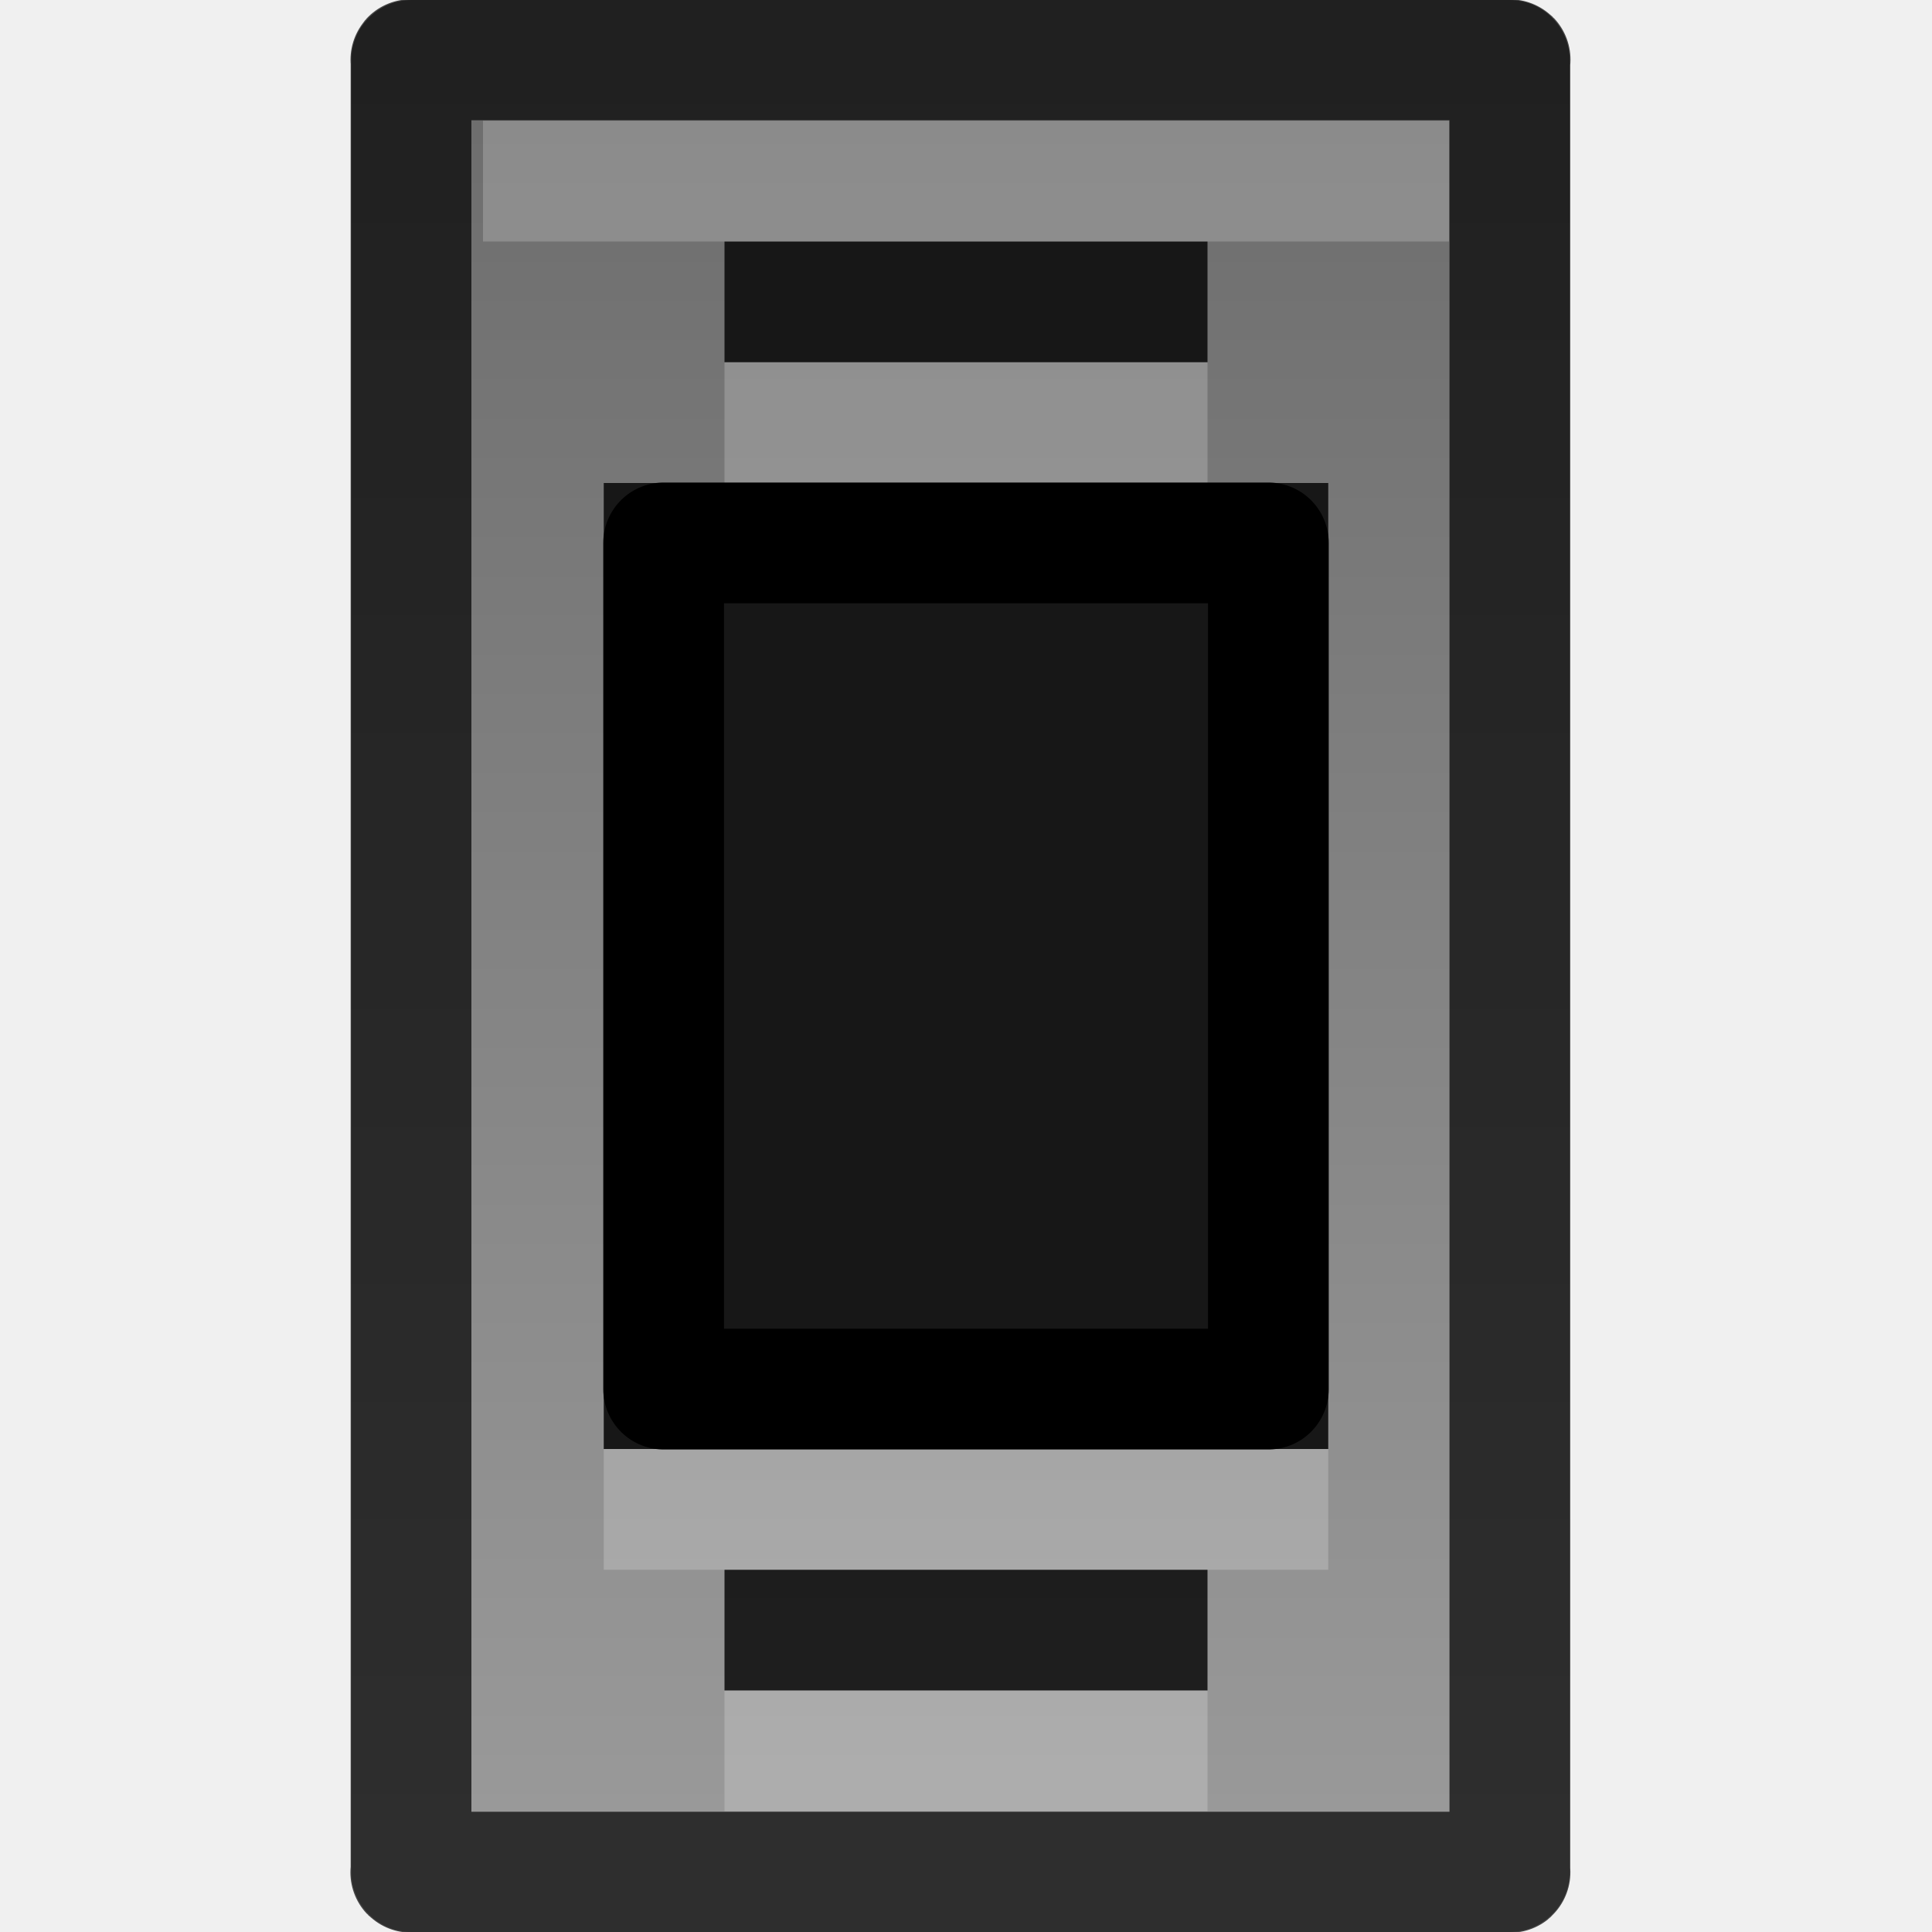
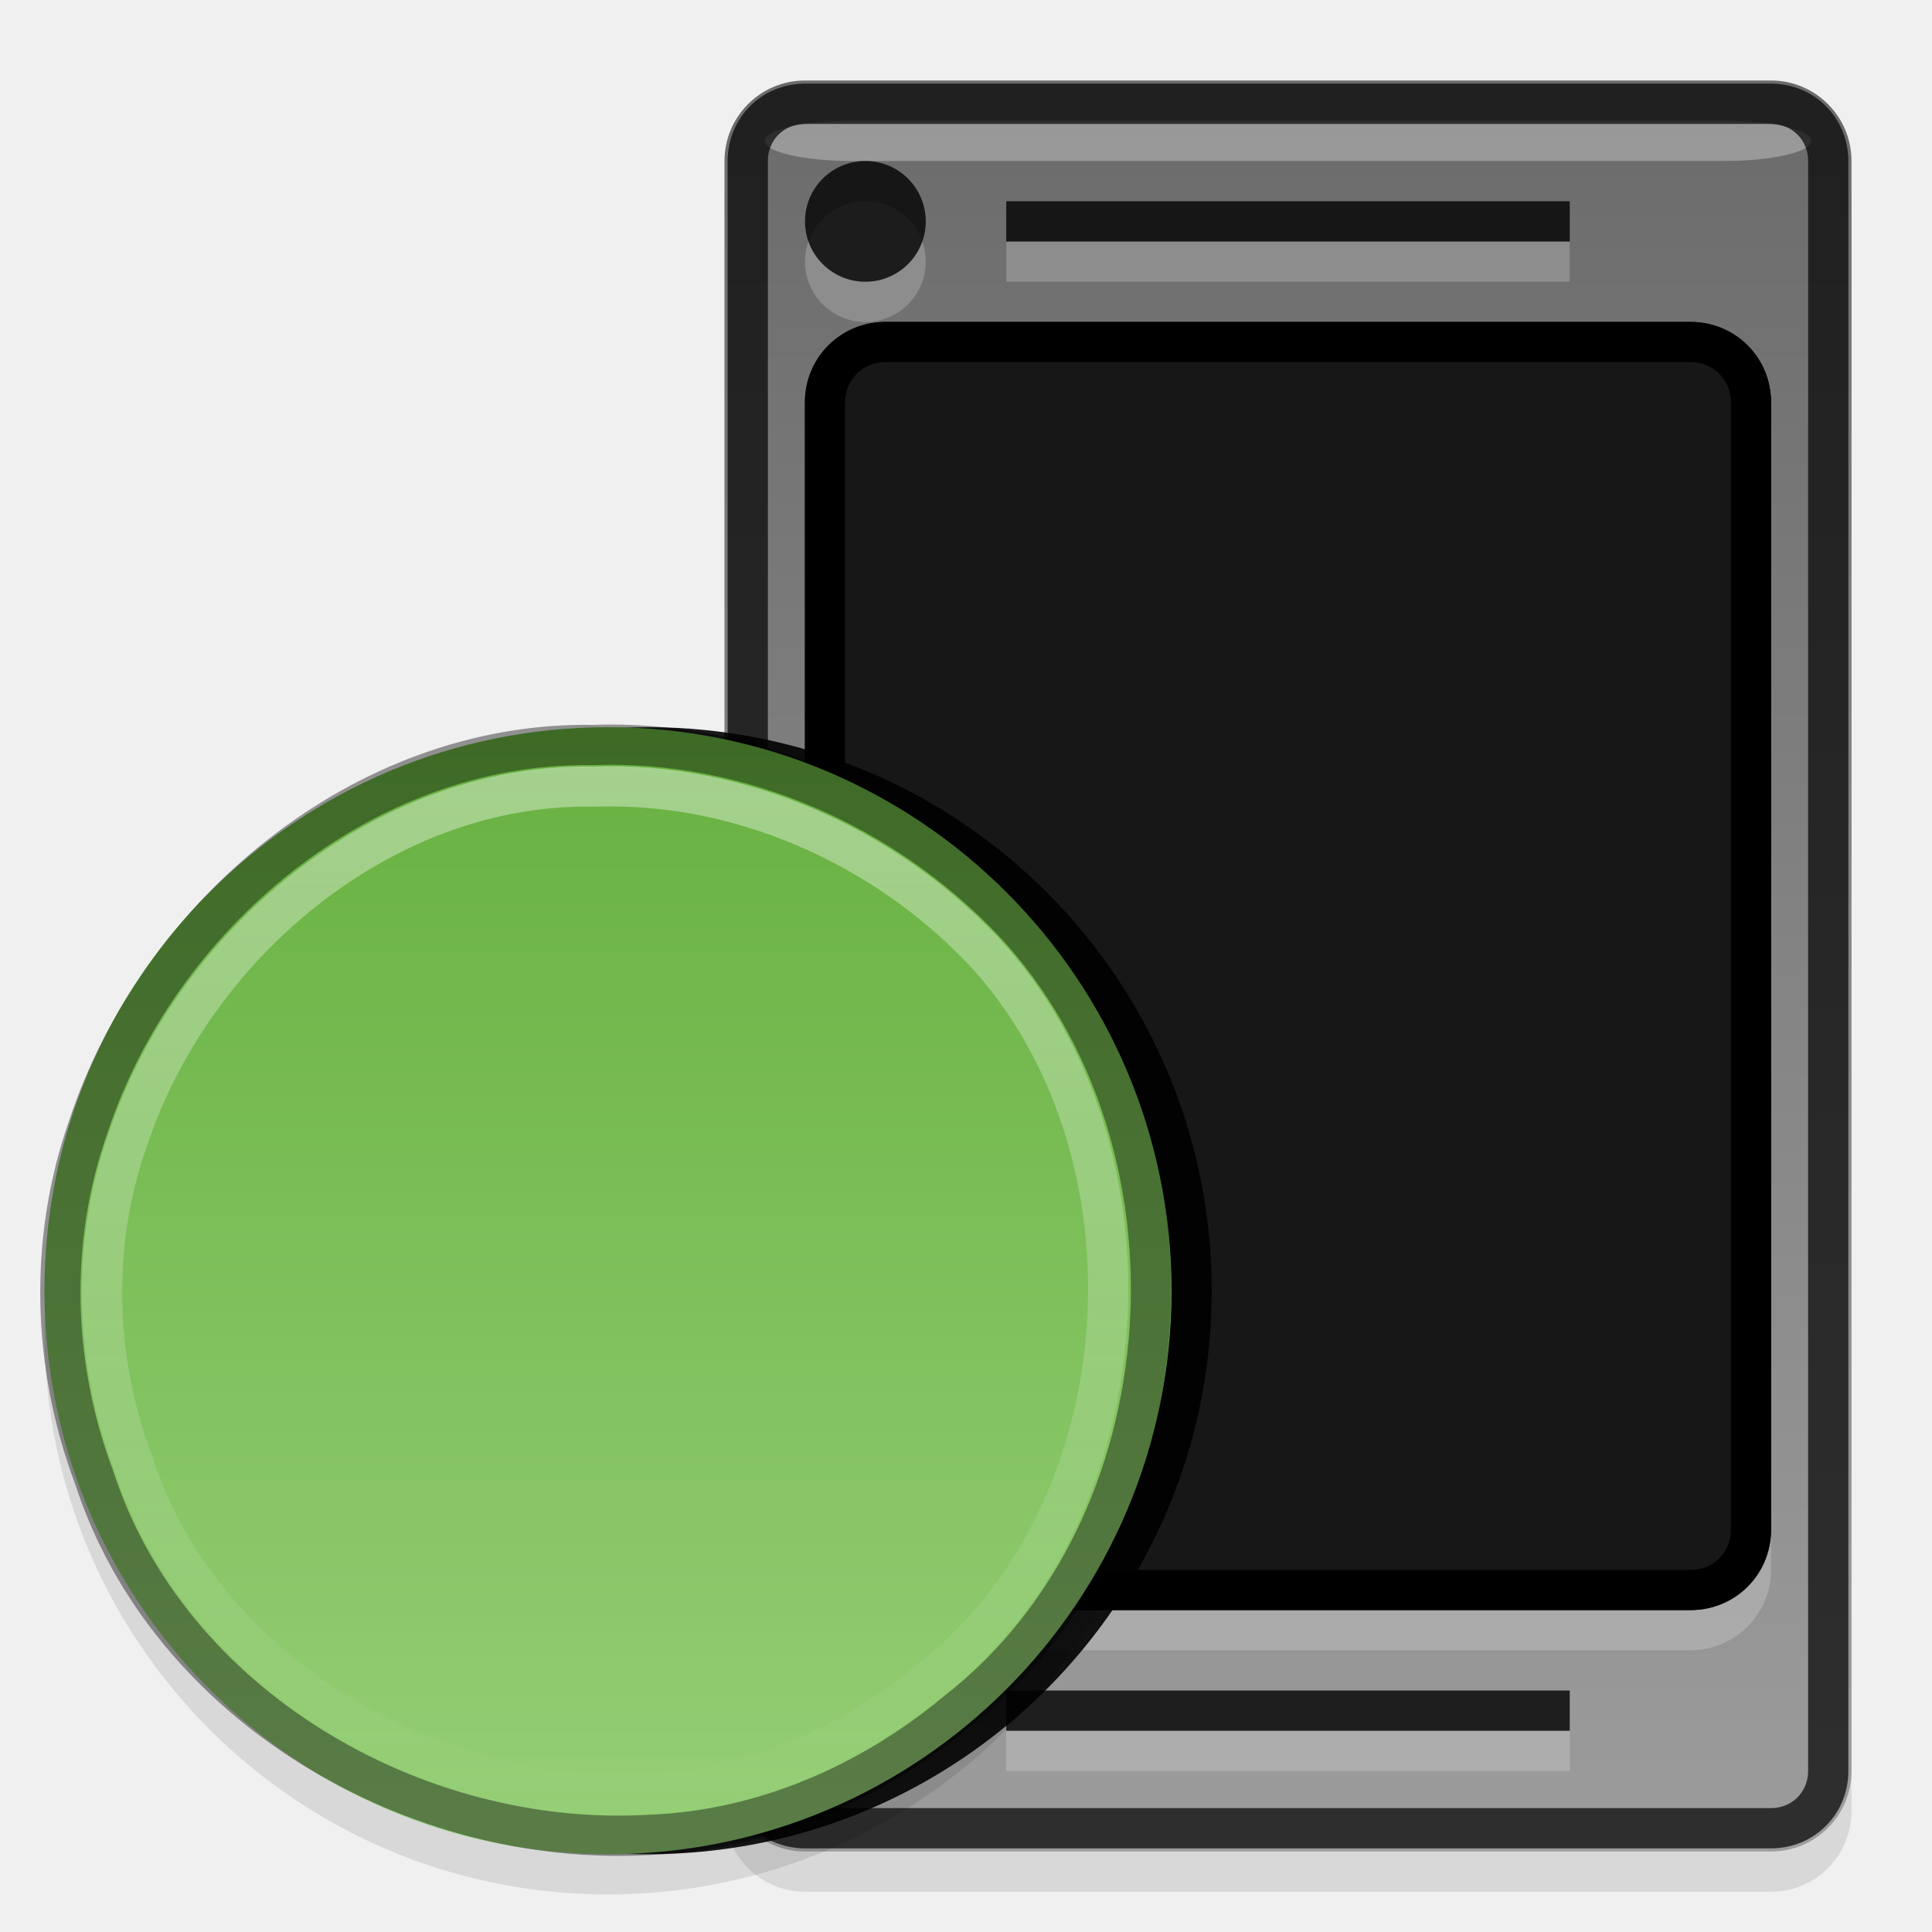
- <svg xmlns="http://www.w3.org/2000/svg" xmlns:xlink="http://www.w3.org/1999/xlink" id="svg2" viewBox="0 0 16 16" version="1.1">
+ <svg xmlns="http://www.w3.org/2000/svg" xmlns:xlink="http://www.w3.org/1999/xlink" viewBox="0 0 48 48" version="1.1" id="svg2">
  <defs id="defs4">
    <linearGradient id="linearGradient4168">
-       <stop id="stop4170" stop-color="#6a6a6a" stop-opacity="1" />
-       <stop offset="1" id="stop4172" stop-color="#9c9c9c" stop-opacity="1" />
+       <stop stop-color="#6a6a6a" id="stop4170" stop-opacity="1" />
+       <stop offset="1" stop-color="#9c9c9c" id="stop4172" stop-opacity="1" />
    </linearGradient>
-     <linearGradient id="linearGradient4174" x2="27" y2="45" gradientTransform="matrix(0.315341 0 0 0.3809524 0.3863625 -1.142858)" xlink:href="#linearGradient4168" x1="27" y1="2.284" gradientUnits="userSpaceOnUse" />
+     <linearGradient x2="27" y2="45" x1="27" id="linearGradient4174" y1="2.284" xlink:href="#linearGradient4168" gradientUnits="userSpaceOnUse" gradientTransform="matrix(0.875,0,0,1.047619,10.99999,-1.142857)" />
+     <linearGradient id="linearGradient4181">
+       <stop stop-color="#fff" id="stop4183" stop-opacity="1" />
+       <stop offset="1" stop-color="#fff" id="stop4185" stop-opacity="0" />
+     </linearGradient>
+     <linearGradient x2="0" y2="43" id="1" y1="3" gradientUnits="userSpaceOnUse" gradientTransform="matrix(0.7,0,0,0.7,-1.683293,15.26653)">
+       <stop stop-color="#66b03e" id="stop12" />
+       <stop offset="1" stop-color="#95ce76" id="stop14" />
+     </linearGradient>
+     <linearGradient gradientTransform="translate(-0.8953341,0.061952)" x2="22" y2="45" x1="22" id="linearGradient4187" y1="19" xlink:href="#linearGradient4181" gradientUnits="userSpaceOnUse" />
  </defs>
-   <rect rx="0.5" ry="0.5" stroke-width="1" width="10.091" stroke="none" stroke-linejoin="round" fill-rule="evenodd" x="2.909" y="0" stroke-linecap="round" stroke-dasharray="none" fill-opacity="1" stroke-dashoffset="0" height="16" id="rect3366" stroke-miterlimit="4" opacity="1" stroke-opacity="1" fill="url(#linearGradient4174)" />
-   <rect stroke-linecap="round" fill-opacity="1" height="1" stroke-miterlimit="4" id="rect4193" stroke-dasharray="none" opacity="0.8" stroke-width="1" stroke="none" width="4" x="6" y="2" fill-rule="evenodd" stroke-linejoin="round" stroke-dashoffset="0" stroke-opacity="1" fill="#000" />
-   <rect stroke-linecap="round" fill-opacity="1" height="1" stroke-miterlimit="4" id="rect4195" stroke-dasharray="none" opacity="0.8" stroke-width="1" stroke="none" width="4" x="6" y="13" fill-rule="evenodd" stroke-linejoin="round" stroke-dashoffset="0" stroke-opacity="1" fill="#000" />
-   <path stroke-linecap="round" fill-opacity="1" id="path3356" stroke-miterlimit="4" stroke-dasharray="none" opacity="0.7" stroke-width="1" d="m 3.408,0.496 c -0.011,0 -0.004,-0.007 -0.004,0.004 l 0,15 c 0,0.011 -0.007,0.004 0.004,0.004 l 9.092,0 c 0.011,0 0.004,0.007 0.004,-0.004 l 0,-15 c 0,-0.011 0.007,-0.004 -0.004,-0.004 l -9.092,0 z" stroke="#000" stroke-linejoin="round" stroke-dashoffset="0" fill-rule="evenodd" fill="none" stroke-opacity="1" />
-   <rect stroke-linecap="round" fill-opacity="1" height="8" stroke-miterlimit="4" id="rect3358" stroke-dasharray="none" opacity="1" stroke-width="1" stroke="none" width="6" x="5" y="4" fill-rule="evenodd" stroke-linejoin="round" stroke-dashoffset="0" stroke-opacity="1" fill="#171717" />
-   <rect stroke-linecap="round" fill-opacity="1" height="1" stroke-miterlimit="4" id="rect3360" stroke-dasharray="none" opacity="0.201" stroke-width="1" stroke="none" width="8" x="4" y="1" fill-rule="evenodd" stroke-linejoin="round" stroke-dashoffset="0" stroke-opacity="1" fill="#fff" />
-   <rect stroke-linecap="round" fill-opacity="1" height="1" stroke-miterlimit="4" id="rect3362" stroke-dasharray="none" opacity="0.201" stroke-width="1" stroke="none" width="4" x="6" y="3" fill-rule="evenodd" stroke-linejoin="round" stroke-dashoffset="0" stroke-opacity="1" fill="#fff" />
-   <rect stroke-linecap="round" fill-opacity="1" height="1" stroke-miterlimit="4" id="rect3364" stroke-dasharray="none" opacity="0.201" stroke-width="1" stroke="none" width="4" x="6" y="14" fill-rule="evenodd" stroke-linejoin="round" stroke-dashoffset="0" stroke-opacity="1" fill="#fff" />
-   <rect stroke-linecap="round" fill-opacity="1" height="1" stroke-miterlimit="4" id="rect3367" stroke-dasharray="none" opacity="0.201" stroke-width="1" stroke="none" width="6" x="5" y="12" fill-rule="evenodd" stroke-linejoin="round" stroke-dashoffset="0" stroke-opacity="1" fill="#fff" />
-   <path stroke-linecap="round" fill-opacity="1" id="path3371" stroke-miterlimit="4" stroke-dasharray="none" opacity="1" stroke-width="1" d="m 5.496,4.496 0,7.008 5.008,0 0,-7.008 -5.008,0 z" stroke="#000" stroke-linejoin="round" stroke-dashoffset="0" fill-rule="evenodd" fill="none" stroke-opacity="1" />
+   <rect style="opacity:0.1;fill:#000000;fill-opacity:1;fill-rule:evenodd;stroke:none;stroke-width:1;stroke-linecap:round;stroke-linejoin:round;stroke-miterlimit:4;stroke-dasharray:none;stroke-dashoffset:0;stroke-opacity:1" rx="2" ry="2" x="18" y="3" id="rect4205" height="44" width="28" stroke-miterlimit="4" />
+   <rect style="opacity:1;fill:url(#linearGradient4174);fill-opacity:1;fill-rule:evenodd;stroke:none;stroke-width:1;stroke-linecap:round;stroke-linejoin:round;stroke-miterlimit:4;stroke-dasharray:none;stroke-dashoffset:0;stroke-opacity:1" rx="2" ry="2" x="18" y="2" id="rect3366" height="44" width="28" stroke-miterlimit="4" />
+   <rect style="opacity:0.3;fill:#ffffff;fill-opacity:1;fill-rule:evenodd;stroke:none;stroke-width:1;stroke-linecap:round;stroke-linejoin:round;stroke-miterlimit:4;stroke-dasharray:none;stroke-dashoffset:0;stroke-opacity:1" rx="2.167" ry="0.5" x="19" y="3" id="rect4209" height="1" width="26" stroke-miterlimit="4" />
+   <rect style="opacity:0.2;fill:#ffffff;fill-opacity:1;fill-rule:evenodd;stroke:none;stroke-width:1;stroke-linecap:round;stroke-linejoin:round;stroke-miterlimit:4;stroke-dasharray:none;stroke-dashoffset:0;stroke-opacity:1" stroke-miterlimit="4" x="25" y="6" id="rect4199" height="1" width="14" />
+   <rect style="opacity:0.2;fill:#ffffff;fill-opacity:1;fill-rule:evenodd;stroke:none;stroke-width:1;stroke-linecap:round;stroke-linejoin:round;stroke-miterlimit:4;stroke-dasharray:none;stroke-dashoffset:0;stroke-opacity:1" rx="2" ry="2" x="20" y="9" id="rect4191" height="32" width="24" stroke-miterlimit="4" />
+   <rect style="opacity:0.2;fill:#ffffff;fill-opacity:1;fill-rule:evenodd;stroke:none;stroke-width:1;stroke-linecap:round;stroke-linejoin:round;stroke-miterlimit:4;stroke-dasharray:none;stroke-dashoffset:0;stroke-opacity:1" stroke-miterlimit="4" x="25" y="43" id="rect4201" height="1" width="14" />
+   <rect style="opacity:1;fill:#171717;fill-opacity:1;fill-rule:evenodd;stroke:none;stroke-width:1;stroke-linecap:round;stroke-linejoin:round;stroke-miterlimit:4;stroke-dasharray:none;stroke-dashoffset:0;stroke-opacity:1" rx="2" ry="2" x="20" y="8" id="rect4190" height="32" width="24" stroke-miterlimit="4" />
+   <circle style="opacity:0.2;fill:#ffffff;fill-opacity:1;fill-rule:evenodd;stroke:none;stroke-width:1;stroke-linecap:round;stroke-linejoin:round;stroke-miterlimit:4;stroke-dasharray:none;stroke-dashoffset:0;stroke-opacity:1" stroke-miterlimit="4" id="circle4203" r="1.5" cx="21.5" cy="6.5" />
+   <path style="opacity:0.7;fill:none;fill-opacity:1;fill-rule:evenodd;stroke:#000000;stroke-width:1;stroke-linecap:round;stroke-linejoin:round;stroke-miterlimit:4;stroke-dasharray:none;stroke-dashoffset:0;stroke-opacity:1" stroke-miterlimit="4" id="path4185" d="M 20,2.578 C 19.202,2.578 18.578,3.202 18.578,4 l 0,40 c 0,0.798 0.624,1.422 1.422,1.422 l 24,0 c 0.798,0 1.422,-0.624 1.422,-1.422 l 0,-40 c 0,-0.798 -0.624,-1.422 -1.422,-1.422 l -24,0 z" />
+   <path style="opacity:1;fill:none;fill-opacity:1;fill-rule:evenodd;stroke:#000000;stroke-width:1;stroke-linecap:round;stroke-linejoin:round;stroke-miterlimit:4;stroke-dasharray:none;stroke-dashoffset:0;stroke-opacity:1" stroke-miterlimit="4" id="path4189" d="m 22,8.496 c -0.842,0 -1.504,0.662 -1.504,1.504 l 0,28 c 0,0.842 0.662,1.504 1.504,1.504 l 20,0 c 0.842,0 1.504,-0.662 1.504,-1.504 l 0,-28 c 0,-0.842 -0.662,-1.504 -1.504,-1.504 l -20,0 z" />
+   <rect style="opacity:0.8;fill:#000000;fill-opacity:1;fill-rule:evenodd;stroke:none;stroke-width:1;stroke-linecap:round;stroke-linejoin:round;stroke-miterlimit:4;stroke-dasharray:none;stroke-dashoffset:0;stroke-opacity:1" stroke-miterlimit="4" x="25" y="5" id="rect4193" height="1" width="14" />
+   <rect style="opacity:0.8;fill:#000000;fill-opacity:1;fill-rule:evenodd;stroke:none;stroke-width:1;stroke-linecap:round;stroke-linejoin:round;stroke-miterlimit:4;stroke-dasharray:none;stroke-dashoffset:0;stroke-opacity:1" stroke-miterlimit="4" x="25" y="42" id="rect4195" height="1" width="14" />
+   <circle style="opacity:0.8;fill:#000000;fill-opacity:1;fill-rule:evenodd;stroke:none;stroke-width:1;stroke-linecap:round;stroke-linejoin:round;stroke-miterlimit:4;stroke-dasharray:none;stroke-dashoffset:0;stroke-opacity:1" stroke-miterlimit="4" id="path4197" r="1.5" cx="21.5" cy="5.5" />
+   <path d="m 1.105,33.067 a 14,14 0 0 0 28,0 14,14 0 1 0 -28,0 z" id="path4189-3" style="opacity:0.1;fill:#000000" />
+   <path style="fill:#000000;opacity:0.9" id="path4172" d="m 2.105,32.067 a 14,14 0 0 0 28,0 14,14 0 1 0 -28,0 z" />
+   <path d="m 1.105,32.067 a 14,14 0 0 0 28,0 14,14 0 1 0 -28,0 z" id="path18" style="fill:url(#1)" />
+   <path d="M 14.683,19.542 C 9.521,19.476 4.771,23.469 3.171,28.333 a 1.034,1.034 0 0 1 -0.008,0.02 c -0.896,2.554 -0.817,5.422 0.139,7.971 a 1.034,1.034 0 0 1 0.016,0.045 c 1.674,5.184 7.419,8.516 12.803,8.186 a 1.034,1.034 0 0 1 0.021,-0.002 c 2.523,-0.101 4.967,-1.16 6.943,-2.799 a 1.034,1.034 0 0 1 0.027,-0.021 c 5.358,-4.158 5.907,-13.185 1.312,-18.117 l -0.004,-0.004 c -2.491,-2.623 -6.085,-4.206 -9.686,-4.068 a 1.034,1.034 0 0 1 -0.053,0 z" id="path4179" style="opacity:0.4;fill:none;stroke:url(#linearGradient4187);stroke-linejoin:round" />
+   <path d="m 14.696,18.509 c -5.69,-0.074 -10.773,4.227 -12.508,9.502 -0.982,2.798 -0.894,5.906 0.144,8.675 1.843,5.706 8.005,9.257 13.849,8.898 2.783,-0.112 5.434,-1.27 7.564,-3.035 5.891,-4.572 6.476,-14.236 1.43,-19.645 -2.688,-2.834 -6.55,-4.545 -10.478,-4.394 z" id="path3374" style="opacity:0.4;fill:none;stroke:#000000;stroke-linejoin:round" />
</svg>
